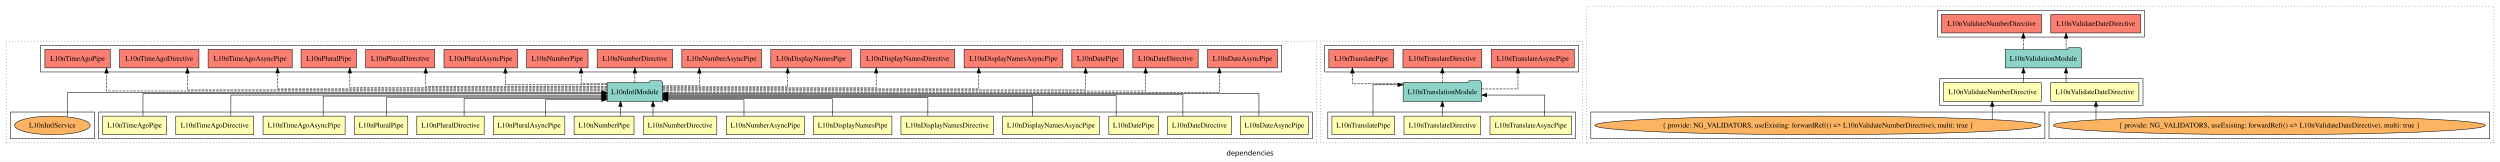
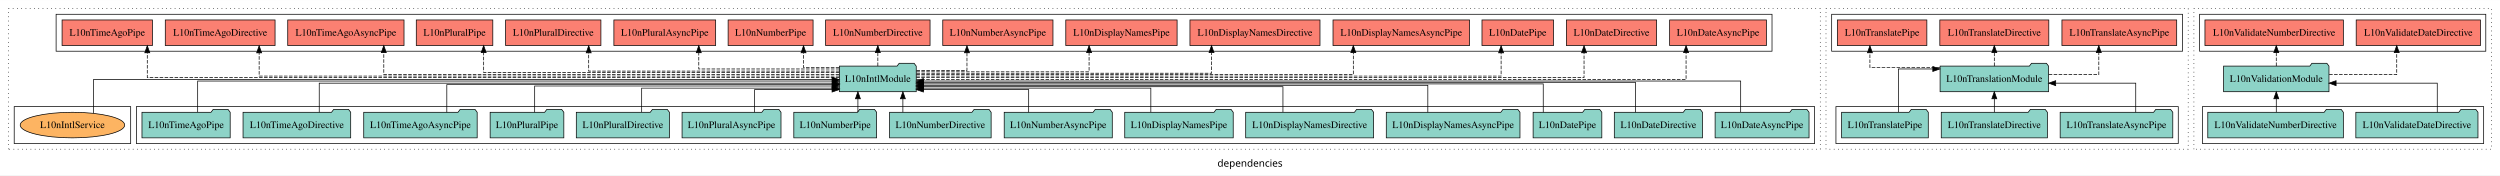
- <svg xmlns="http://www.w3.org/2000/svg" width="4867pt" height="315pt" viewBox="0.00 0.00 4867.00 314.80">
-   <g id="graph0" class="graph" transform="scale(1 1) rotate(0) translate(4 310.8)">
-     <polygon fill="white" stroke="transparent" points="-4,4 -4,-310.8 4863,-310.8 4863,4 -4,4" />
-     <text text-anchor="middle" x="2429.5" y="-8.2" font-family="sans-serif" font-size="14.00">dependencies</text>
+ <svg xmlns="http://www.w3.org/2000/svg" width="3520pt" height="247pt" viewBox="0.00 0.00 3520.00 246.80">
+   <g id="graph0" class="graph" transform="scale(1 1) rotate(0) translate(4 242.8)">
+     <polygon fill="white" stroke="transparent" points="-4,4 -4,-242.8 3516,-242.8 3516,4 -4,4" />
+     <text text-anchor="middle" x="1756" y="-8.2" font-family="sans-serif" font-size="14.00">dependencies</text>
    <g id="clust1" class="cluster">
      <polygon fill="none" stroke="black" stroke-dasharray="1,5" points="8,-32.8 8,-230.8 2559,-230.8 2559,-32.8 8,-32.8" />
    </g>
-     <g id="clust2" class="cluster">
+     <g id="clust3" class="cluster">
      <polygon fill="none" stroke="black" points="188,-40.8 188,-92.8 2551,-92.8 2551,-40.8 188,-40.8" />
    </g>
+     <g id="clust4" class="cluster">
+       <polygon fill="none" stroke="black" points="75,-170.8 75,-222.8 2491,-222.8 2491,-170.8 75,-170.8" />
+     </g>
+     <g id="clust6" class="cluster">
+       <polygon fill="none" stroke="black" points="16,-40.8 16,-92.8 180,-92.8 180,-40.8 16,-40.8" />
+     </g>
+     <g id="clust13" class="cluster">
+       <polygon fill="none" stroke="black" stroke-dasharray="1,5" points="2567,-32.8 2567,-230.8 3077,-230.8 3077,-32.8 2567,-32.8" />
+     </g>
+     <g id="clust15" class="cluster">
+       <polygon fill="none" stroke="black" points="2581,-40.8 2581,-92.8 3063,-92.8 3063,-40.8 2581,-40.8" />
+     </g>
+     <g id="clust16" class="cluster">
+       <polygon fill="none" stroke="black" points="2575,-170.8 2575,-222.8 3069,-222.8 3069,-170.8 2575,-170.8" />
+     </g>
    <g id="clust19" class="cluster">
-       <polygon fill="none" stroke="black" points="75,-170.8 75,-222.8 2491,-222.8 2491,-170.8 75,-170.8" />
+       <polygon fill="none" stroke="black" stroke-dasharray="1,5" points="3085,-32.8 3085,-230.8 3504,-230.8 3504,-32.8 3085,-32.8" />
    </g>
    <g id="clust21" class="cluster">
-       <polygon fill="none" stroke="black" points="16,-40.8 16,-92.8 180,-92.8 180,-40.8 16,-40.8" />
-     </g>
-     <g id="clust28" class="cluster">
-       <polygon fill="none" stroke="black" stroke-dasharray="1,5" points="2567,-32.8 2567,-230.8 3077,-230.8 3077,-32.8 2567,-32.8" />
-     </g>
-     <g id="clust29" class="cluster">
-       <polygon fill="none" stroke="black" points="2581,-40.8 2581,-92.8 3063,-92.8 3063,-40.8 2581,-40.8" />
-     </g>
-     <g id="clust34" class="cluster">
-       <polygon fill="none" stroke="black" points="2575,-170.8 2575,-222.8 3069,-222.8 3069,-170.8 2575,-170.8" />
-     </g>
-     <g id="clust37" class="cluster">
-       <polygon fill="none" stroke="black" stroke-dasharray="1,5" points="3085,-32.8 3085,-298.8 4851,-298.8 4851,-32.8 3085,-32.8" />
-     </g>
-     <g id="clust38" class="cluster">
-       <polygon fill="none" stroke="black" points="3772,-105.8 3772,-157.8 4168,-157.8 4168,-105.8 3772,-105.8" />
-     </g>
-     <g id="clust39" class="cluster">
-       <polygon fill="none" stroke="black" points="3985,-40.8 3985,-92.8 4843,-92.8 4843,-40.8 3985,-40.8" />
-     </g>
-     <g id="clust40" class="cluster">
-       <polygon fill="none" stroke="black" points="3093,-40.8 3093,-92.8 3977,-92.8 3977,-40.8 3093,-40.8" />
-     </g>
-     <g id="clust42" class="cluster">
-       <polygon fill="none" stroke="black" points="3768,-238.8 3768,-290.8 4171,-290.8 4171,-238.8 3768,-238.8" />
+       <polygon fill="none" stroke="black" points="3097,-40.8 3097,-92.8 3493,-92.8 3493,-40.8 3097,-40.8" />
+     </g>
+     <g id="clust22" class="cluster">
+       <polygon fill="none" stroke="black" points="3093,-170.8 3093,-222.8 3496,-222.8 3496,-170.8 3093,-170.8" />
    </g>
    <g id="node1" class="node">
-       <polygon fill="#ffffb3" stroke="black" points="2543.13,-84.8 2410.87,-84.8 2410.87,-48.8 2543.13,-48.8 2543.13,-84.8" />
+       <polygon fill="#8dd3c7" stroke="black" points="2543.13,-84.8 2540.13,-88.8 2519.13,-88.8 2516.13,-84.8 2410.87,-84.8 2410.87,-48.8 2543.13,-48.8 2543.13,-84.8" />
      <text text-anchor="middle" x="2477" y="-62.6" font-family="Times,serif" font-size="14.00">L10nDateAsyncPipe</text>
    </g>
    <g id="node16" class="node">
      <polygon fill="#8dd3c7" stroke="black" points="1286.05,-149.8 1283.05,-153.8 1262.05,-153.8 1259.05,-149.8 1177.95,-149.8 1177.95,-113.8 1286.05,-113.8 1286.05,-149.8" />
      <text text-anchor="middle" x="1232" y="-127.6" font-family="Times,serif" font-size="14.00">L10nIntlModule</text>
    </g>
    <g id="edge1" class="edge">
      <path fill="none" stroke="black" d="M2446.88,-85.07C2446.88,-103.36 2446.88,-128.8 2446.88,-128.8 2446.88,-128.8 1296.16,-128.8 1296.16,-128.8" />
      <polygon fill="black" stroke="black" points="1296.16,-125.3 1286.16,-128.8 1296.16,-132.3 1296.16,-125.3" />
    </g>
    <g id="node2" class="node">
-       <polygon fill="#ffffb3" stroke="black" points="2393.06,-84.8 2268.94,-84.8 2268.94,-48.8 2393.06,-48.8 2393.06,-84.8" />
+       <polygon fill="#8dd3c7" stroke="black" points="2393.06,-84.8 2390.06,-88.8 2369.06,-88.8 2366.06,-84.8 2268.94,-84.8 2268.94,-48.8 2393.06,-48.8 2393.06,-84.8" />
      <text text-anchor="middle" x="2331" y="-62.6" font-family="Times,serif" font-size="14.00">L10nDateDirective</text>
    </g>
    <g id="edge2" class="edge">
      <path fill="none" stroke="black" d="M2298.88,-84.8C2298.88,-102.48 2298.88,-126.8 2298.88,-126.8 2298.88,-126.8 1296.37,-126.8 1296.37,-126.8" />
      <polygon fill="black" stroke="black" points="1296.37,-123.3 1286.37,-126.8 1296.37,-130.3 1296.37,-123.3" />
    </g>
    <g id="node3" class="node">
-       <polygon fill="#ffffb3" stroke="black" points="2251.37,-84.8 2154.63,-84.8 2154.63,-48.8 2251.37,-48.8 2251.37,-84.8" />
+       <polygon fill="#8dd3c7" stroke="black" points="2251.37,-84.8 2248.37,-88.8 2227.37,-88.8 2224.37,-84.8 2154.63,-84.8 2154.63,-48.8 2251.37,-48.8 2251.37,-84.8" />
      <text text-anchor="middle" x="2203" y="-62.6" font-family="Times,serif" font-size="14.00">L10nDatePipe</text>
    </g>
    <g id="edge3" class="edge">
      <path fill="none" stroke="black" d="M2168.88,-84.83C2168.88,-101.86 2168.88,-124.8 2168.88,-124.8 2168.88,-124.8 1296.08,-124.8 1296.08,-124.8" />
      <polygon fill="black" stroke="black" points="1296.08,-121.3 1286.08,-124.8 1296.08,-128.3 1296.08,-121.3" />
    </g>
    <g id="node4" class="node">
-       <polygon fill="#ffffb3" stroke="black" points="2136.12,-84.8 1947.88,-84.8 1947.88,-48.8 2136.12,-48.8 2136.12,-84.8" />
+       <polygon fill="#8dd3c7" stroke="black" points="2136.12,-84.8 2133.12,-88.8 2112.12,-88.8 2109.12,-84.8 1947.88,-84.8 1947.88,-48.8 2136.12,-48.8 2136.12,-84.8" />
      <text text-anchor="middle" x="2042" y="-62.6" font-family="Times,serif" font-size="14.00">L10nDisplayNamesAsyncPipe</text>
    </g>
    <g id="edge4" class="edge">
      <path fill="none" stroke="black" d="M2006.38,-84.83C2006.38,-101.2 2006.38,-122.8 2006.38,-122.8 2006.38,-122.8 1296.14,-122.8 1296.14,-122.8" />
      <polygon fill="black" stroke="black" points="1296.14,-119.3 1286.14,-122.8 1296.14,-126.3 1296.14,-119.3" />
    </g>
    <g id="node5" class="node">
-       <polygon fill="#ffffb3" stroke="black" points="1930.05,-84.8 1749.95,-84.8 1749.95,-48.8 1930.05,-48.8 1930.05,-84.8" />
+       <polygon fill="#8dd3c7" stroke="black" points="1930.05,-84.8 1927.05,-88.8 1906.05,-88.8 1903.05,-84.8 1749.95,-84.8 1749.95,-48.8 1930.05,-48.8 1930.05,-84.8" />
      <text text-anchor="middle" x="1840" y="-62.6" font-family="Times,serif" font-size="14.00">L10nDisplayNamesDirective</text>
    </g>
    <g id="edge5" class="edge">
      <path fill="none" stroke="black" d="M1802.38,-85.08C1802.38,-100.75 1802.38,-120.8 1802.38,-120.8 1802.38,-120.8 1296.17,-120.8 1296.17,-120.8" />
      <polygon fill="black" stroke="black" points="1296.17,-117.3 1286.17,-120.8 1296.17,-124.3 1296.17,-117.3" />
    </g>
    <g id="node6" class="node">
-       <polygon fill="#ffffb3" stroke="black" points="1732.36,-84.8 1579.64,-84.8 1579.64,-48.8 1732.36,-48.8 1732.36,-84.8" />
+       <polygon fill="#8dd3c7" stroke="black" points="1732.36,-84.8 1729.36,-88.8 1708.36,-88.8 1705.36,-84.8 1579.64,-84.8 1579.64,-48.8 1732.36,-48.8 1732.36,-84.8" />
      <text text-anchor="middle" x="1656" y="-62.6" font-family="Times,serif" font-size="14.00">L10nDisplayNamesPipe</text>
    </g>
    <g id="edge6" class="edge">
      <path fill="none" stroke="black" d="M1616.38,-84.99C1616.38,-99.98 1616.38,-118.8 1616.38,-118.8 1616.38,-118.8 1296.26,-118.8 1296.26,-118.8" />
      <polygon fill="black" stroke="black" points="1296.26,-115.3 1286.26,-118.8 1296.26,-122.3 1296.26,-115.3" />
    </g>
    <g id="node7" class="node">
-       <polygon fill="#ffffb3" stroke="black" points="1562.08,-84.8 1409.92,-84.8 1409.92,-48.8 1562.08,-48.8 1562.08,-84.8" />
+       <polygon fill="#8dd3c7" stroke="black" points="1562.08,-84.8 1559.08,-88.8 1538.08,-88.8 1535.08,-84.8 1409.92,-84.8 1409.92,-48.8 1562.08,-48.8 1562.08,-84.8" />
      <text text-anchor="middle" x="1486" y="-62.6" font-family="Times,serif" font-size="14.00">L10nNumberAsyncPipe</text>
    </g>
    <g id="edge7" class="edge">
      <path fill="none" stroke="black" d="M1444.38,-84.85C1444.38,-99.17 1444.38,-116.8 1444.38,-116.8 1444.38,-116.8 1296.14,-116.8 1296.14,-116.8" />
      <polygon fill="black" stroke="black" points="1296.14,-113.3 1286.14,-116.8 1296.14,-120.3 1296.14,-113.3" />
    </g>
    <g id="node8" class="node">
-       <polygon fill="#ffffb3" stroke="black" points="1391.51,-84.8 1248.49,-84.8 1248.49,-48.8 1391.51,-48.8 1391.51,-84.8" />
+       <polygon fill="#8dd3c7" stroke="black" points="1391.51,-84.8 1388.51,-88.8 1367.51,-88.8 1364.51,-84.8 1248.49,-84.8 1248.49,-48.8 1391.51,-48.8 1391.51,-84.8" />
      <text text-anchor="middle" x="1320" y="-62.6" font-family="Times,serif" font-size="14.00">L10nNumberDirective</text>
    </g>
    <g id="edge8" class="edge">
      <path fill="none" stroke="black" d="M1267.26,-84.91C1267.26,-84.91 1267.26,-103.79 1267.26,-103.79" />
      <polygon fill="black" stroke="black" points="1263.76,-103.79 1267.26,-113.79 1270.76,-103.79 1263.76,-103.79" />
    </g>
    <g id="node9" class="node">
-       <polygon fill="#ffffb3" stroke="black" points="1230.31,-84.8 1113.69,-84.8 1113.69,-48.8 1230.31,-48.8 1230.31,-84.8" />
+       <polygon fill="#8dd3c7" stroke="black" points="1230.31,-84.8 1227.31,-88.8 1206.31,-88.8 1203.31,-84.8 1113.69,-84.8 1113.69,-48.8 1230.31,-48.8 1230.31,-84.8" />
      <text text-anchor="middle" x="1172" y="-62.6" font-family="Times,serif" font-size="14.00">L10nNumberPipe</text>
    </g>
    <g id="edge9" class="edge">
      <path fill="none" stroke="black" d="M1203.94,-84.91C1203.94,-84.91 1203.94,-103.79 1203.94,-103.79" />
      <polygon fill="black" stroke="black" points="1200.44,-103.79 1203.94,-113.79 1207.44,-103.79 1200.44,-103.79" />
    </g>
    <g id="node10" class="node">
-       <polygon fill="#ffffb3" stroke="black" points="1095.65,-84.8 956.35,-84.8 956.35,-48.8 1095.65,-48.8 1095.65,-84.8" />
+       <polygon fill="#8dd3c7" stroke="black" points="1095.65,-84.8 1092.65,-88.8 1071.65,-88.8 1068.65,-84.8 956.35,-84.8 956.35,-48.8 1095.65,-48.8 1095.65,-84.8" />
      <text text-anchor="middle" x="1026" y="-62.6" font-family="Times,serif" font-size="14.00">L10nPluralAsyncPipe</text>
    </g>
    <g id="edge10" class="edge">
      <path fill="none" stroke="black" d="M1058.46,-84.85C1058.46,-99.17 1058.46,-116.8 1058.46,-116.8 1058.46,-116.8 1167.57,-116.8 1167.57,-116.8" />
      <polygon fill="black" stroke="black" points="1167.57,-120.3 1177.57,-116.8 1167.57,-113.3 1167.57,-120.3" />
    </g>
    <g id="node11" class="node">
-       <polygon fill="#ffffb3" stroke="black" points="938.57,-84.8 807.43,-84.8 807.43,-48.8 938.57,-48.8 938.57,-84.8" />
+       <polygon fill="#8dd3c7" stroke="black" points="938.57,-84.8 935.57,-88.8 914.57,-88.8 911.57,-84.8 807.43,-84.8 807.43,-48.8 938.57,-48.8 938.57,-84.8" />
      <text text-anchor="middle" x="873" y="-62.6" font-family="Times,serif" font-size="14.00">L10nPluralDirective</text>
    </g>
    <g id="edge11" class="edge">
      <path fill="none" stroke="black" d="M899.48,-84.99C899.48,-99.98 899.48,-118.8 899.48,-118.8 899.48,-118.8 1167.84,-118.8 1167.84,-118.8" />
      <polygon fill="black" stroke="black" points="1167.84,-122.3 1177.84,-118.8 1167.84,-115.3 1167.84,-122.3" />
    </g>
    <g id="node12" class="node">
-       <polygon fill="#ffffb3" stroke="black" points="789.88,-84.8 686.12,-84.8 686.12,-48.8 789.88,-48.8 789.88,-84.8" />
+       <polygon fill="#8dd3c7" stroke="black" points="789.88,-84.8 786.88,-88.8 765.88,-88.8 762.88,-84.8 686.12,-84.8 686.12,-48.8 789.88,-48.8 789.88,-84.8" />
      <text text-anchor="middle" x="738" y="-62.6" font-family="Times,serif" font-size="14.00">L10nPluralPipe</text>
    </g>
    <g id="edge12" class="edge">
      <path fill="none" stroke="black" d="M748.83,-84.81C748.83,-100.85 748.83,-121.8 748.83,-121.8 748.83,-121.8 1167.51,-121.8 1167.51,-121.8" />
      <polygon fill="black" stroke="black" points="1167.51,-125.3 1177.51,-121.8 1167.51,-118.3 1167.51,-125.3" />
    </g>
    <g id="node13" class="node">
-       <polygon fill="#ffffb3" stroke="black" points="667.86,-84.8 508.14,-84.8 508.14,-48.8 667.86,-48.8 667.86,-84.8" />
+       <polygon fill="#8dd3c7" stroke="black" points="667.86,-84.8 664.86,-88.8 643.86,-88.8 640.86,-84.8 508.14,-84.8 508.14,-48.8 667.86,-48.8 667.86,-84.8" />
      <text text-anchor="middle" x="588" y="-62.6" font-family="Times,serif" font-size="14.00">L10nTimeAgoAsyncPipe</text>
    </g>
    <g id="edge13" class="edge">
      <path fill="none" stroke="black" d="M625.12,-84.84C625.12,-101.53 625.12,-123.8 625.12,-123.8 625.12,-123.8 1167.88,-123.8 1167.88,-123.8" />
      <polygon fill="black" stroke="black" points="1167.88,-127.3 1177.88,-123.8 1167.88,-120.3 1167.88,-127.3" />
    </g>
    <g id="node14" class="node">
-       <polygon fill="#ffffb3" stroke="black" points="489.79,-84.8 338.21,-84.8 338.21,-48.8 489.79,-48.8 489.79,-84.8" />
+       <polygon fill="#8dd3c7" stroke="black" points="489.79,-84.8 486.79,-88.8 465.79,-88.8 462.79,-84.8 338.21,-84.8 338.21,-48.8 489.79,-48.8 489.79,-84.8" />
      <text text-anchor="middle" x="414" y="-62.6" font-family="Times,serif" font-size="14.00">L10nTimeAgoDirective</text>
    </g>
    <g id="edge14" class="edge">
      <path fill="none" stroke="black" d="M445.48,-84.82C445.48,-102.17 445.48,-125.8 445.48,-125.8 445.48,-125.8 1167.94,-125.8 1167.94,-125.8" />
      <polygon fill="black" stroke="black" points="1167.94,-129.3 1177.94,-125.8 1167.94,-122.3 1167.94,-129.3" />
    </g>
    <g id="node15" class="node">
-       <polygon fill="#ffffb3" stroke="black" points="320.1,-84.8 195.9,-84.8 195.9,-48.8 320.1,-48.8 320.1,-84.8" />
+       <polygon fill="#8dd3c7" stroke="black" points="320.1,-84.8 317.1,-88.8 296.1,-88.8 293.1,-84.8 195.9,-84.8 195.9,-48.8 320.1,-48.8 320.1,-84.8" />
      <text text-anchor="middle" x="258" y="-62.6" font-family="Times,serif" font-size="14.00">L10nTimeAgoPipe</text>
    </g>
    <g id="edge15" class="edge">
      <path fill="none" stroke="black" d="M274.33,-85.07C274.33,-103.36 274.33,-128.8 274.33,-128.8 274.33,-128.8 1167.77,-128.8 1167.77,-128.8" />
      <polygon fill="black" stroke="black" points="1167.77,-132.3 1177.77,-128.8 1167.77,-125.3 1167.77,-132.3" />
    </g>
    <g id="node17" class="node">
      <polygon fill="#fb8072" stroke="black" points="2483.13,-214.8 2346.87,-214.8 2346.87,-178.8 2483.13,-178.8 2483.13,-214.8" />
      <text text-anchor="middle" x="2415" y="-192.6" font-family="Times,serif" font-size="14.00">L10nDateAsyncPipe </text>
    </g>
    <g id="edge16" class="edge">
      <path fill="none" stroke="black" stroke-dasharray="5,2" d="M1286.12,-130.8C1512.27,-130.8 2369.98,-130.8 2369.98,-130.8 2369.98,-130.8 2369.98,-168.77 2369.98,-168.77" />
      <polygon fill="black" stroke="black" points="2366.48,-168.77 2369.98,-178.77 2373.48,-168.77 2366.48,-168.77" />
    </g>
    <g id="node18" class="node">
      <polygon fill="#fb8072" stroke="black" points="2328.56,-214.8 2201.44,-214.8 2201.44,-178.8 2328.56,-178.8 2328.56,-214.8" />
      <text text-anchor="middle" x="2265" y="-192.6" font-family="Times,serif" font-size="14.00">L10nDateDirective </text>
    </g>
    <g id="edge17" class="edge">
      <path fill="none" stroke="black" stroke-dasharray="5,2" d="M1286.17,-133.8C1493.66,-133.8 2226.33,-133.8 2226.33,-133.8 2226.33,-133.8 2226.33,-168.58 2226.33,-168.58" />
      <polygon fill="black" stroke="black" points="2222.83,-168.58 2226.33,-178.58 2229.83,-168.58 2222.83,-168.58" />
    </g>
    <g id="node19" class="node">
      <polygon fill="#fb8072" stroke="black" points="2183.37,-214.8 2082.63,-214.8 2082.63,-178.8 2183.37,-178.8 2183.37,-214.8" />
      <text text-anchor="middle" x="2133" y="-192.6" font-family="Times,serif" font-size="14.00">L10nDatePipe </text>
    </g>
    <g id="edge18" class="edge">
      <path fill="none" stroke="black" stroke-dasharray="5,2" d="M1286.23,-135.8C1477.56,-135.8 2109.56,-135.8 2109.56,-135.8 2109.56,-135.8 2109.56,-168.5 2109.56,-168.5" />
      <polygon fill="black" stroke="black" points="2106.06,-168.5 2109.56,-178.5 2113.06,-168.5 2106.06,-168.5" />
    </g>
    <g id="node20" class="node">
      <polygon fill="#fb8072" stroke="black" points="2065.12,-214.8 1872.88,-214.8 1872.88,-178.8 2065.12,-178.8 2065.12,-214.8" />
      <text text-anchor="middle" x="1969" y="-192.6" font-family="Times,serif" font-size="14.00">L10nDisplayNamesAsyncPipe </text>
    </g>
    <g id="edge19" class="edge">
      <path fill="none" stroke="black" stroke-dasharray="5,2" d="M1286.22,-137.8C1445.6,-137.8 1901.48,-137.8 1901.48,-137.8 1901.48,-137.8 1901.48,-168.78 1901.48,-168.78" />
      <polygon fill="black" stroke="black" points="1897.98,-168.78 1901.48,-178.78 1904.98,-168.78 1897.98,-168.78" />
    </g>
    <g id="node21" class="node">
      <polygon fill="#fb8072" stroke="black" points="1854.55,-214.8 1671.45,-214.8 1671.45,-178.8 1854.55,-178.8 1854.55,-214.8" />
      <text text-anchor="middle" x="1763" y="-192.6" font-family="Times,serif" font-size="14.00">L10nDisplayNamesDirective </text>
    </g>
    <g id="edge20" class="edge">
      <path fill="none" stroke="black" stroke-dasharray="5,2" d="M1286.35,-139.8C1410.03,-139.8 1701.83,-139.8 1701.83,-139.8 1701.83,-139.8 1701.83,-168.76 1701.83,-168.76" />
      <polygon fill="black" stroke="black" points="1698.33,-168.76 1701.83,-178.76 1705.33,-168.76 1698.33,-168.76" />
    </g>
    <g id="node22" class="node">
      <polygon fill="#fb8072" stroke="black" points="1653.36,-214.8 1496.64,-214.8 1496.64,-178.8 1653.36,-178.8 1653.36,-214.8" />
      <text text-anchor="middle" x="1575" y="-192.6" font-family="Times,serif" font-size="14.00">L10nDisplayNamesPipe </text>
    </g>
    <g id="edge21" class="edge">
      <path fill="none" stroke="black" stroke-dasharray="5,2" d="M1286.21,-141.8C1372,-141.8 1529.43,-141.8 1529.43,-141.8 1529.43,-141.8 1529.43,-168.79 1529.43,-168.79" />
      <polygon fill="black" stroke="black" points="1525.93,-168.79 1529.43,-178.79 1532.93,-168.79 1525.93,-168.79" />
    </g>
    <g id="node23" class="node">
      <polygon fill="#fb8072" stroke="black" points="1478.58,-214.8 1323.42,-214.8 1323.42,-178.8 1478.58,-178.8 1478.58,-214.8" />
      <text text-anchor="middle" x="1401" y="-192.6" font-family="Times,serif" font-size="14.00">L10nNumberAsyncPipe </text>
    </g>
    <g id="edge22" class="edge">
      <path fill="none" stroke="black" stroke-dasharray="5,2" d="M1286.31,-143.8C1320.22,-143.8 1357.48,-143.8 1357.48,-143.8 1357.48,-143.8 1357.48,-168.56 1357.48,-168.56" />
      <polygon fill="black" stroke="black" points="1353.98,-168.56 1357.48,-178.56 1360.98,-168.56 1353.98,-168.56" />
    </g>
    <g id="node24" class="node">
      <polygon fill="#fb8072" stroke="black" points="1305.51,-214.8 1158.49,-214.8 1158.49,-178.8 1305.51,-178.8 1305.51,-214.8" />
      <text text-anchor="middle" x="1232" y="-192.6" font-family="Times,serif" font-size="14.00">L10nNumberDirective </text>
    </g>
    <g id="edge23" class="edge">
      <path fill="none" stroke="black" stroke-dasharray="5,2" d="M1232,-149.91C1232,-149.91 1232,-168.79 1232,-168.79" />
      <polygon fill="black" stroke="black" points="1228.5,-168.79 1232,-178.79 1235.5,-168.79 1228.5,-168.79" />
    </g>
    <g id="node25" class="node">
      <polygon fill="#fb8072" stroke="black" points="1140.81,-214.8 1021.19,-214.8 1021.19,-178.8 1140.81,-178.8 1140.81,-214.8" />
      <text text-anchor="middle" x="1081" y="-192.6" font-family="Times,serif" font-size="14.00">L10nNumberPipe </text>
    </g>
    <g id="edge24" class="edge">
      <path fill="none" stroke="black" stroke-dasharray="5,2" d="M1177.85,-147.8C1152.32,-147.8 1127.38,-147.8 1127.38,-147.8 1127.38,-147.8 1127.38,-168.55 1127.38,-168.55" />
      <polygon fill="black" stroke="black" points="1123.88,-168.55 1127.38,-178.55 1130.88,-168.55 1123.88,-168.55" />
    </g>
    <g id="node26" class="node">
      <polygon fill="#fb8072" stroke="black" points="1003.65,-214.8 860.35,-214.8 860.35,-178.8 1003.65,-178.8 1003.65,-214.8" />
      <text text-anchor="middle" x="932" y="-192.6" font-family="Times,serif" font-size="14.00">L10nPluralAsyncPipe </text>
    </g>
    <g id="edge25" class="edge">
      <path fill="none" stroke="black" stroke-dasharray="5,2" d="M1177.91,-145.8C1103.83,-145.8 979.88,-145.8 979.88,-145.8 979.88,-145.8 979.88,-168.68 979.88,-168.68" />
      <polygon fill="black" stroke="black" points="976.38,-168.68 979.88,-178.68 983.38,-168.68 976.38,-168.68" />
    </g>
    <g id="node27" class="node">
      <polygon fill="#fb8072" stroke="black" points="842.08,-214.8 707.92,-214.8 707.92,-178.8 842.08,-178.8 842.08,-214.8" />
      <text text-anchor="middle" x="775" y="-192.6" font-family="Times,serif" font-size="14.00">L10nPluralDirective </text>
    </g>
    <g id="edge26" class="edge">
      <path fill="none" stroke="black" stroke-dasharray="5,2" d="M1177.94,-142.8C1067.19,-142.8 824.88,-142.8 824.88,-142.8 824.88,-142.8 824.88,-168.52 824.88,-168.52" />
      <polygon fill="black" stroke="black" points="821.38,-168.52 824.88,-178.52 828.38,-168.52 821.38,-168.52" />
    </g>
    <g id="node28" class="node">
      <polygon fill="#fb8072" stroke="black" points="689.88,-214.8 582.12,-214.8 582.12,-178.8 689.88,-178.8 689.88,-214.8" />
      <text text-anchor="middle" x="636" y="-192.6" font-family="Times,serif" font-size="14.00">L10nPluralPipe </text>
    </g>
    <g id="edge27" class="edge">
      <path fill="none" stroke="black" stroke-dasharray="5,2" d="M1177.77,-140.8C1038.12,-140.8 677,-140.8 677,-140.8 677,-140.8 677,-168.77 677,-168.77" />
      <polygon fill="black" stroke="black" points="673.5,-168.77 677,-178.77 680.5,-168.77 673.5,-168.77" />
    </g>
    <g id="node29" class="node">
      <polygon fill="#fb8072" stroke="black" points="564.86,-214.8 401.14,-214.8 401.14,-178.8 564.86,-178.8 564.86,-214.8" />
      <text text-anchor="middle" x="483" y="-192.6" font-family="Times,serif" font-size="14.00">L10nTimeAgoAsyncPipe </text>
    </g>
    <g id="edge28" class="edge">
      <path fill="none" stroke="black" stroke-dasharray="5,2" d="M1177.71,-137.8C1013.99,-137.8 536.38,-137.8 536.38,-137.8 536.38,-137.8 536.38,-168.78 536.38,-168.78" />
      <polygon fill="black" stroke="black" points="532.88,-168.78 536.38,-178.78 539.88,-168.78 532.88,-168.78" />
    </g>
    <g id="node30" class="node">
      <polygon fill="#fb8072" stroke="black" points="383.29,-214.8 228.71,-214.8 228.71,-178.8 383.29,-178.8 383.29,-214.8" />
      <text text-anchor="middle" x="306" y="-192.6" font-family="Times,serif" font-size="14.00">L10nTimeAgoDirective </text>
    </g>
    <g id="edge29" class="edge">
      <path fill="none" stroke="black" stroke-dasharray="5,2" d="M1177.84,-135.8C987.52,-135.8 360.88,-135.8 360.88,-135.8 360.88,-135.8 360.88,-168.5 360.88,-168.5" />
      <polygon fill="black" stroke="black" points="357.38,-168.5 360.88,-178.5 364.38,-168.5 357.38,-168.5" />
    </g>
    <g id="node31" class="node">
      <polygon fill="#fb8072" stroke="black" points="210.6,-214.8 83.4,-214.8 83.4,-178.8 210.6,-178.8 210.6,-214.8" />
      <text text-anchor="middle" x="147" y="-192.6" font-family="Times,serif" font-size="14.00">L10nTimeAgoPipe </text>
    </g>
    <g id="edge30" class="edge">
      <path fill="none" stroke="black" stroke-dasharray="5,2" d="M1177.78,-133.8C965.63,-133.8 203.38,-133.8 203.38,-133.8 203.38,-133.8 203.38,-168.58 203.38,-168.58" />
      <polygon fill="black" stroke="black" points="199.88,-168.58 203.38,-178.58 206.88,-168.58 199.88,-168.58" />
    </g>
    <g id="node32" class="node">
      <ellipse fill="#fdb462" stroke="black" cx="98" cy="-66.8" rx="73.58" ry="18" />
      <text text-anchor="middle" x="98" y="-62.6" font-family="Times,serif" font-size="14.00">L10nIntlService</text>
    </g>
    <g id="edge31" class="edge">
      <path fill="none" stroke="black" d="M127.49,-83.62C127.49,-102.58 127.49,-130.8 127.49,-130.8 127.49,-130.8 1167.6,-130.8 1167.6,-130.8" />
      <polygon fill="black" stroke="black" points="1167.6,-134.3 1177.6,-130.8 1167.6,-127.3 1167.6,-134.3" />
    </g>
    <g id="node33" class="node">
-       <polygon fill="#ffffb3" stroke="black" points="3055.29,-84.8 2896.71,-84.8 2896.71,-48.8 3055.29,-48.8 3055.29,-84.8" />
+       <polygon fill="#8dd3c7" stroke="black" points="3055.29,-84.8 3052.29,-88.8 3031.29,-88.8 3028.29,-84.8 2896.71,-84.8 2896.71,-48.8 3055.29,-48.8 3055.29,-84.8" />
      <text text-anchor="middle" x="2976" y="-62.6" font-family="Times,serif" font-size="14.00">L10nTranslateAsyncPipe</text>
    </g>
    <g id="node36" class="node">
      <polygon fill="#8dd3c7" stroke="black" points="2880.36,-149.8 2877.36,-153.8 2856.36,-153.8 2853.36,-149.8 2727.64,-149.8 2727.64,-113.8 2880.36,-113.8 2880.36,-149.8" />
      <text text-anchor="middle" x="2804" y="-127.6" font-family="Times,serif" font-size="14.00">L10nTranslationModule</text>
    </g>
    <g id="edge32" class="edge">
      <path fill="none" stroke="black" d="M3003.13,-84.82C3003.13,-102.17 3003.13,-125.8 3003.13,-125.8 3003.13,-125.8 2890.42,-125.8 2890.42,-125.8" />
      <polygon fill="black" stroke="black" points="2890.42,-122.3 2880.42,-125.8 2890.42,-129.3 2890.42,-122.3" />
    </g>
    <g id="node34" class="node">
-       <polygon fill="#ffffb3" stroke="black" points="2878.72,-84.8 2729.28,-84.8 2729.28,-48.8 2878.72,-48.8 2878.72,-84.8" />
+       <polygon fill="#8dd3c7" stroke="black" points="2878.72,-84.8 2875.72,-88.8 2854.72,-88.8 2851.72,-84.8 2729.28,-84.8 2729.28,-48.8 2878.72,-48.8 2878.72,-84.8" />
      <text text-anchor="middle" x="2804" y="-62.6" font-family="Times,serif" font-size="14.00">L10nTranslateDirective</text>
    </g>
    <g id="edge33" class="edge">
      <path fill="none" stroke="black" d="M2804,-84.91C2804,-84.91 2804,-103.79 2804,-103.79" />
      <polygon fill="black" stroke="black" points="2800.5,-103.79 2804,-113.79 2807.5,-103.79 2800.5,-103.79" />
    </g>
    <g id="node35" class="node">
-       <polygon fill="#ffffb3" stroke="black" points="2711.02,-84.8 2588.98,-84.8 2588.98,-48.8 2711.02,-48.8 2711.02,-84.8" />
+       <polygon fill="#8dd3c7" stroke="black" points="2711.02,-84.8 2708.02,-88.8 2687.02,-88.8 2684.02,-84.8 2588.98,-84.8 2588.98,-48.8 2711.02,-48.8 2711.02,-84.8" />
      <text text-anchor="middle" x="2650" y="-62.6" font-family="Times,serif" font-size="14.00">L10nTranslatePipe</text>
    </g>
    <g id="edge34" class="edge">
      <path fill="none" stroke="black" d="M2668.92,-85.12C2668.92,-108.46 2668.92,-145.8 2668.92,-145.8 2668.92,-145.8 2717.38,-145.8 2717.38,-145.8" />
      <polygon fill="black" stroke="black" points="2717.38,-149.3 2727.38,-145.8 2717.38,-142.3 2717.38,-149.3" />
    </g>
    <g id="node37" class="node">
      <polygon fill="#fb8072" stroke="black" points="3060.79,-214.8 2899.21,-214.8 2899.21,-178.8 3060.79,-178.8 3060.79,-214.8" />
      <text text-anchor="middle" x="2980" y="-192.6" font-family="Times,serif" font-size="14.00">L10nTranslateAsyncPipe </text>
    </g>
    <g id="edge35" class="edge">
      <path fill="none" stroke="black" stroke-dasharray="5,2" d="M2880.58,-137.8C2916.32,-137.8 2951.12,-137.8 2951.12,-137.8 2951.12,-137.8 2951.12,-168.78 2951.12,-168.78" />
      <polygon fill="black" stroke="black" points="2947.62,-168.78 2951.12,-178.78 2954.62,-168.78 2947.62,-168.78" />
    </g>
    <g id="node38" class="node">
      <polygon fill="#fb8072" stroke="black" points="2880.72,-214.8 2727.28,-214.8 2727.28,-178.8 2880.72,-178.8 2880.72,-214.8" />
      <text text-anchor="middle" x="2804" y="-192.6" font-family="Times,serif" font-size="14.00">L10nTranslateDirective </text>
    </g>
    <g id="edge36" class="edge">
      <path fill="none" stroke="black" stroke-dasharray="5,2" d="M2804,-149.91C2804,-149.91 2804,-168.79 2804,-168.79" />
      <polygon fill="black" stroke="black" points="2800.5,-168.79 2804,-178.79 2807.5,-168.79 2800.5,-168.79" />
    </g>
    <g id="node39" class="node">
      <polygon fill="#fb8072" stroke="black" points="2709.02,-214.8 2582.98,-214.8 2582.98,-178.8 2709.02,-178.8 2709.02,-214.8" />
      <text text-anchor="middle" x="2646" y="-192.6" font-family="Times,serif" font-size="14.00">L10nTranslatePipe </text>
    </g>
    <g id="edge37" class="edge">
      <path fill="none" stroke="black" stroke-dasharray="5,2" d="M2727.42,-147.8C2680.29,-147.8 2628.83,-147.8 2628.83,-147.8 2628.83,-147.8 2628.83,-168.55 2628.83,-168.55" />
      <polygon fill="black" stroke="black" points="2625.33,-168.55 2628.83,-178.55 2632.33,-168.55 2625.33,-168.55" />
    </g>
    <g id="node40" class="node">
-       <polygon fill="#ffffb3" stroke="black" points="4159.98,-149.8 3988.02,-149.8 3988.02,-113.8 4159.98,-113.8 4159.98,-149.8" />
-       <text text-anchor="middle" x="4074" y="-127.6" font-family="Times,serif" font-size="14.00">L10nValidateDateDirective</text>
+       <polygon fill="#8dd3c7" stroke="black" points="3484.98,-84.8 3481.98,-88.8 3460.98,-88.8 3457.98,-84.8 3313.02,-84.8 3313.02,-48.8 3484.98,-48.8 3484.98,-84.8" />
+       <text text-anchor="middle" x="3399" y="-62.6" font-family="Times,serif" font-size="14.00">L10nValidateDateDirective</text>
    </g>
    <g id="node42" class="node">
-       <polygon fill="#8dd3c7" stroke="black" points="4048.2,-214.8 4045.2,-218.8 4024.2,-218.8 4021.2,-214.8 3899.8,-214.8 3899.8,-178.8 4048.2,-178.8 4048.2,-214.8" />
-       <text text-anchor="middle" x="3974" y="-192.6" font-family="Times,serif" font-size="14.00">L10nValidationModule</text>
+       <polygon fill="#8dd3c7" stroke="black" points="3275.2,-149.8 3272.2,-153.8 3251.2,-153.8 3248.2,-149.8 3126.8,-149.8 3126.8,-113.8 3275.2,-113.8 3275.2,-149.8" />
+       <text text-anchor="middle" x="3201" y="-127.6" font-family="Times,serif" font-size="14.00">L10nValidationModule</text>
    </g>
    <g id="edge38" class="edge">
-       <path fill="none" stroke="black" d="M4018.18,-149.91C4018.18,-149.91 4018.18,-168.79 4018.18,-168.79" />
-       <polygon fill="black" stroke="black" points="4014.68,-168.79 4018.18,-178.79 4021.68,-168.79 4014.68,-168.79" />
+       <path fill="none" stroke="black" d="M3427.66,-84.82C3427.66,-102.17 3427.66,-125.8 3427.66,-125.8 3427.66,-125.8 3285.22,-125.8 3285.22,-125.8" />
+       <polygon fill="black" stroke="black" points="3285.22,-122.3 3275.22,-125.8 3285.22,-129.3 3285.22,-122.3" />
    </g>
    <g id="node41" class="node">
-       <polygon fill="#ffffb3" stroke="black" points="3970.43,-149.8 3779.57,-149.8 3779.57,-113.8 3970.43,-113.8 3970.43,-149.8" />
-       <text text-anchor="middle" x="3875" y="-127.6" font-family="Times,serif" font-size="14.00">L10nValidateNumberDirective</text>
+       <polygon fill="#8dd3c7" stroke="black" points="3295.43,-84.8 3292.43,-88.8 3271.43,-88.8 3268.43,-84.8 3104.57,-84.8 3104.57,-48.8 3295.43,-48.8 3295.43,-84.8" />
+       <text text-anchor="middle" x="3200" y="-62.6" font-family="Times,serif" font-size="14.00">L10nValidateNumberDirective</text>
+     </g>
+     <g id="edge39" class="edge">
+       <path fill="none" stroke="black" d="M3201,-84.91C3201,-84.91 3201,-103.79 3201,-103.79" />
+       <polygon fill="black" stroke="black" points="3197.5,-103.79 3201,-113.79 3204.5,-103.79 3197.5,-103.79" />
+     </g>
+     <g id="node43" class="node">
+       <polygon fill="#fb8072" stroke="black" points="3488.48,-214.8 3313.52,-214.8 3313.52,-178.8 3488.48,-178.8 3488.48,-214.8" />
+       <text text-anchor="middle" x="3401" y="-192.6" font-family="Times,serif" font-size="14.00">L10nValidateDateDirective </text>
    </g>
    <g id="edge40" class="edge">
-       <path fill="none" stroke="black" d="M3935.18,-149.91C3935.18,-149.91 3935.18,-168.79 3935.18,-168.79" />
-       <polygon fill="black" stroke="black" points="3931.68,-168.79 3935.18,-178.79 3938.68,-168.79 3931.68,-168.79" />
-     </g>
-     <g id="node45" class="node">
-       <polygon fill="#fb8072" stroke="black" points="4163.48,-282.8 3988.52,-282.8 3988.52,-246.8 4163.48,-246.8 4163.48,-282.8" />
-       <text text-anchor="middle" x="4076" y="-260.6" font-family="Times,serif" font-size="14.00">L10nValidateDateDirective </text>
-     </g>
-     <g id="edge42" class="edge">
-       <path fill="none" stroke="black" stroke-dasharray="5,2" d="M4018.3,-215.02C4018.3,-215.02 4018.3,-236.53 4018.3,-236.53" />
-       <polygon fill="black" stroke="black" points="4014.8,-236.53 4018.3,-246.53 4021.8,-236.53 4014.8,-236.53" />
-     </g>
-     <g id="node46" class="node">
-       <polygon fill="#fb8072" stroke="black" points="3970.43,-282.8 3775.57,-282.8 3775.57,-246.8 3970.43,-246.8 3970.43,-282.8" />
-       <text text-anchor="middle" x="3873" y="-260.6" font-family="Times,serif" font-size="14.00">L10nValidateNumberDirective </text>
-     </g>
-     <g id="edge43" class="edge">
-       <path fill="none" stroke="black" stroke-dasharray="5,2" d="M3935.06,-215.02C3935.06,-215.02 3935.06,-236.53 3935.06,-236.53" />
-       <polygon fill="black" stroke="black" points="3931.56,-236.53 3935.06,-246.53 3938.56,-236.53 3931.56,-236.53" />
-     </g>
-     <g id="node43" class="node">
-       <ellipse fill="#fdb462" stroke="black" cx="4414" cy="-66.8" rx="420.66" ry="18" />
-       <text text-anchor="middle" x="4414" y="-62.6" font-family="Times,serif" font-size="14.00">{ provide: NG_VALIDATORS, useExisting: forwardRef(() =&gt; L10nValidateDateDirective), multi: true }</text>
-     </g>
-     <g id="edge39" class="edge">
-       <path fill="none" stroke="black" d="M4076.46,-77.83C4076.46,-77.83 4076.46,-103.58 4076.46,-103.58" />
-       <polygon fill="black" stroke="black" points="4072.96,-103.58 4076.46,-113.58 4079.96,-103.58 4072.96,-103.58" />
+       <path fill="none" stroke="black" stroke-dasharray="5,2" d="M3275.38,-137.8C3320.95,-137.8 3370.59,-137.8 3370.59,-137.8 3370.59,-137.8 3370.59,-168.78 3370.59,-168.78" />
+       <polygon fill="black" stroke="black" points="3367.09,-168.78 3370.59,-178.78 3374.09,-168.78 3367.09,-168.78" />
    </g>
    <g id="node44" class="node">
-       <ellipse fill="#fdb462" stroke="black" cx="3535" cy="-66.8" rx="434.49" ry="18" />
-       <text text-anchor="middle" x="3535" y="-62.6" font-family="Times,serif" font-size="14.00">{ provide: NG_VALIDATORS, useExisting: forwardRef(() =&gt; L10nValidateNumberDirective), multi: true }</text>
+       <polygon fill="#fb8072" stroke="black" points="3295.43,-214.8 3100.57,-214.8 3100.57,-178.8 3295.43,-178.8 3295.43,-214.8" />
+       <text text-anchor="middle" x="3198" y="-192.6" font-family="Times,serif" font-size="14.00">L10nValidateNumberDirective </text>
    </g>
    <g id="edge41" class="edge">
-       <path fill="none" stroke="black" d="M3874.39,-78.12C3874.39,-78.12 3874.39,-103.74 3874.39,-103.74" />
-       <polygon fill="black" stroke="black" points="3870.89,-103.74 3874.39,-113.74 3877.89,-103.74 3870.89,-103.74" />
+       <path fill="none" stroke="black" stroke-dasharray="5,2" d="M3201,-149.91C3201,-149.91 3201,-168.79 3201,-168.79" />
+       <polygon fill="black" stroke="black" points="3197.5,-168.79 3201,-178.79 3204.5,-168.79 3197.5,-168.79" />
    </g>
  </g>
</svg>
